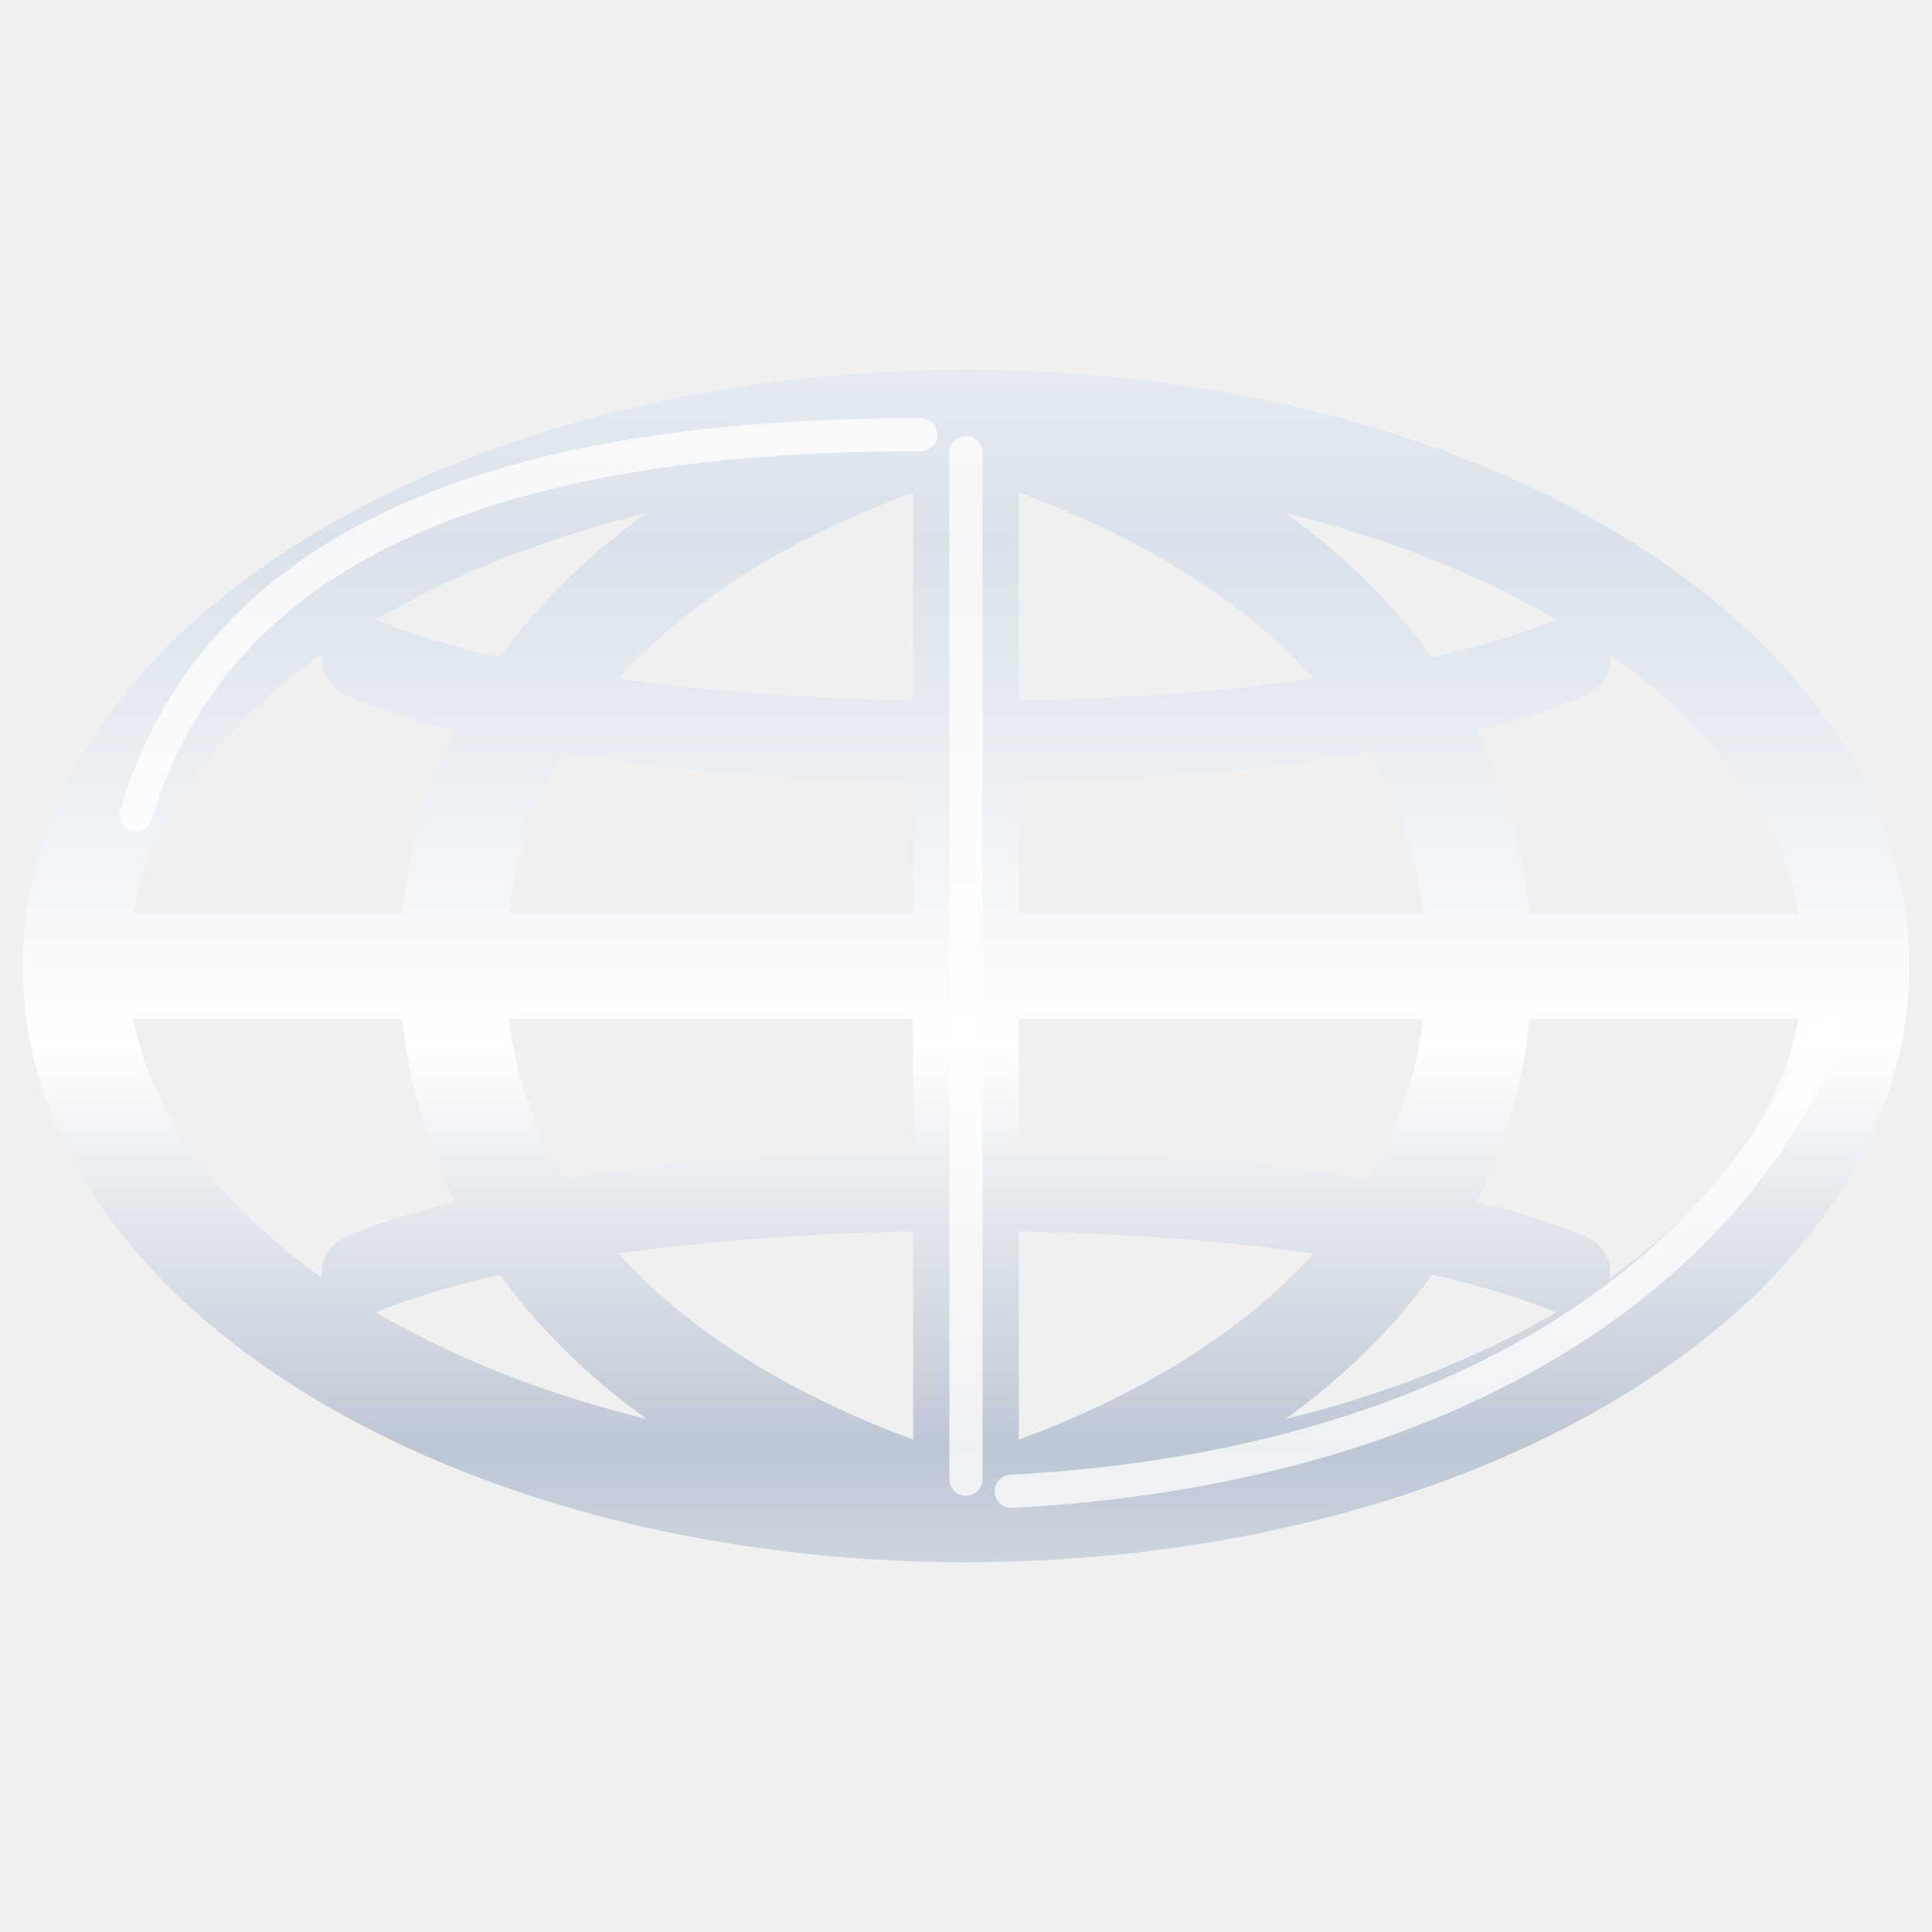
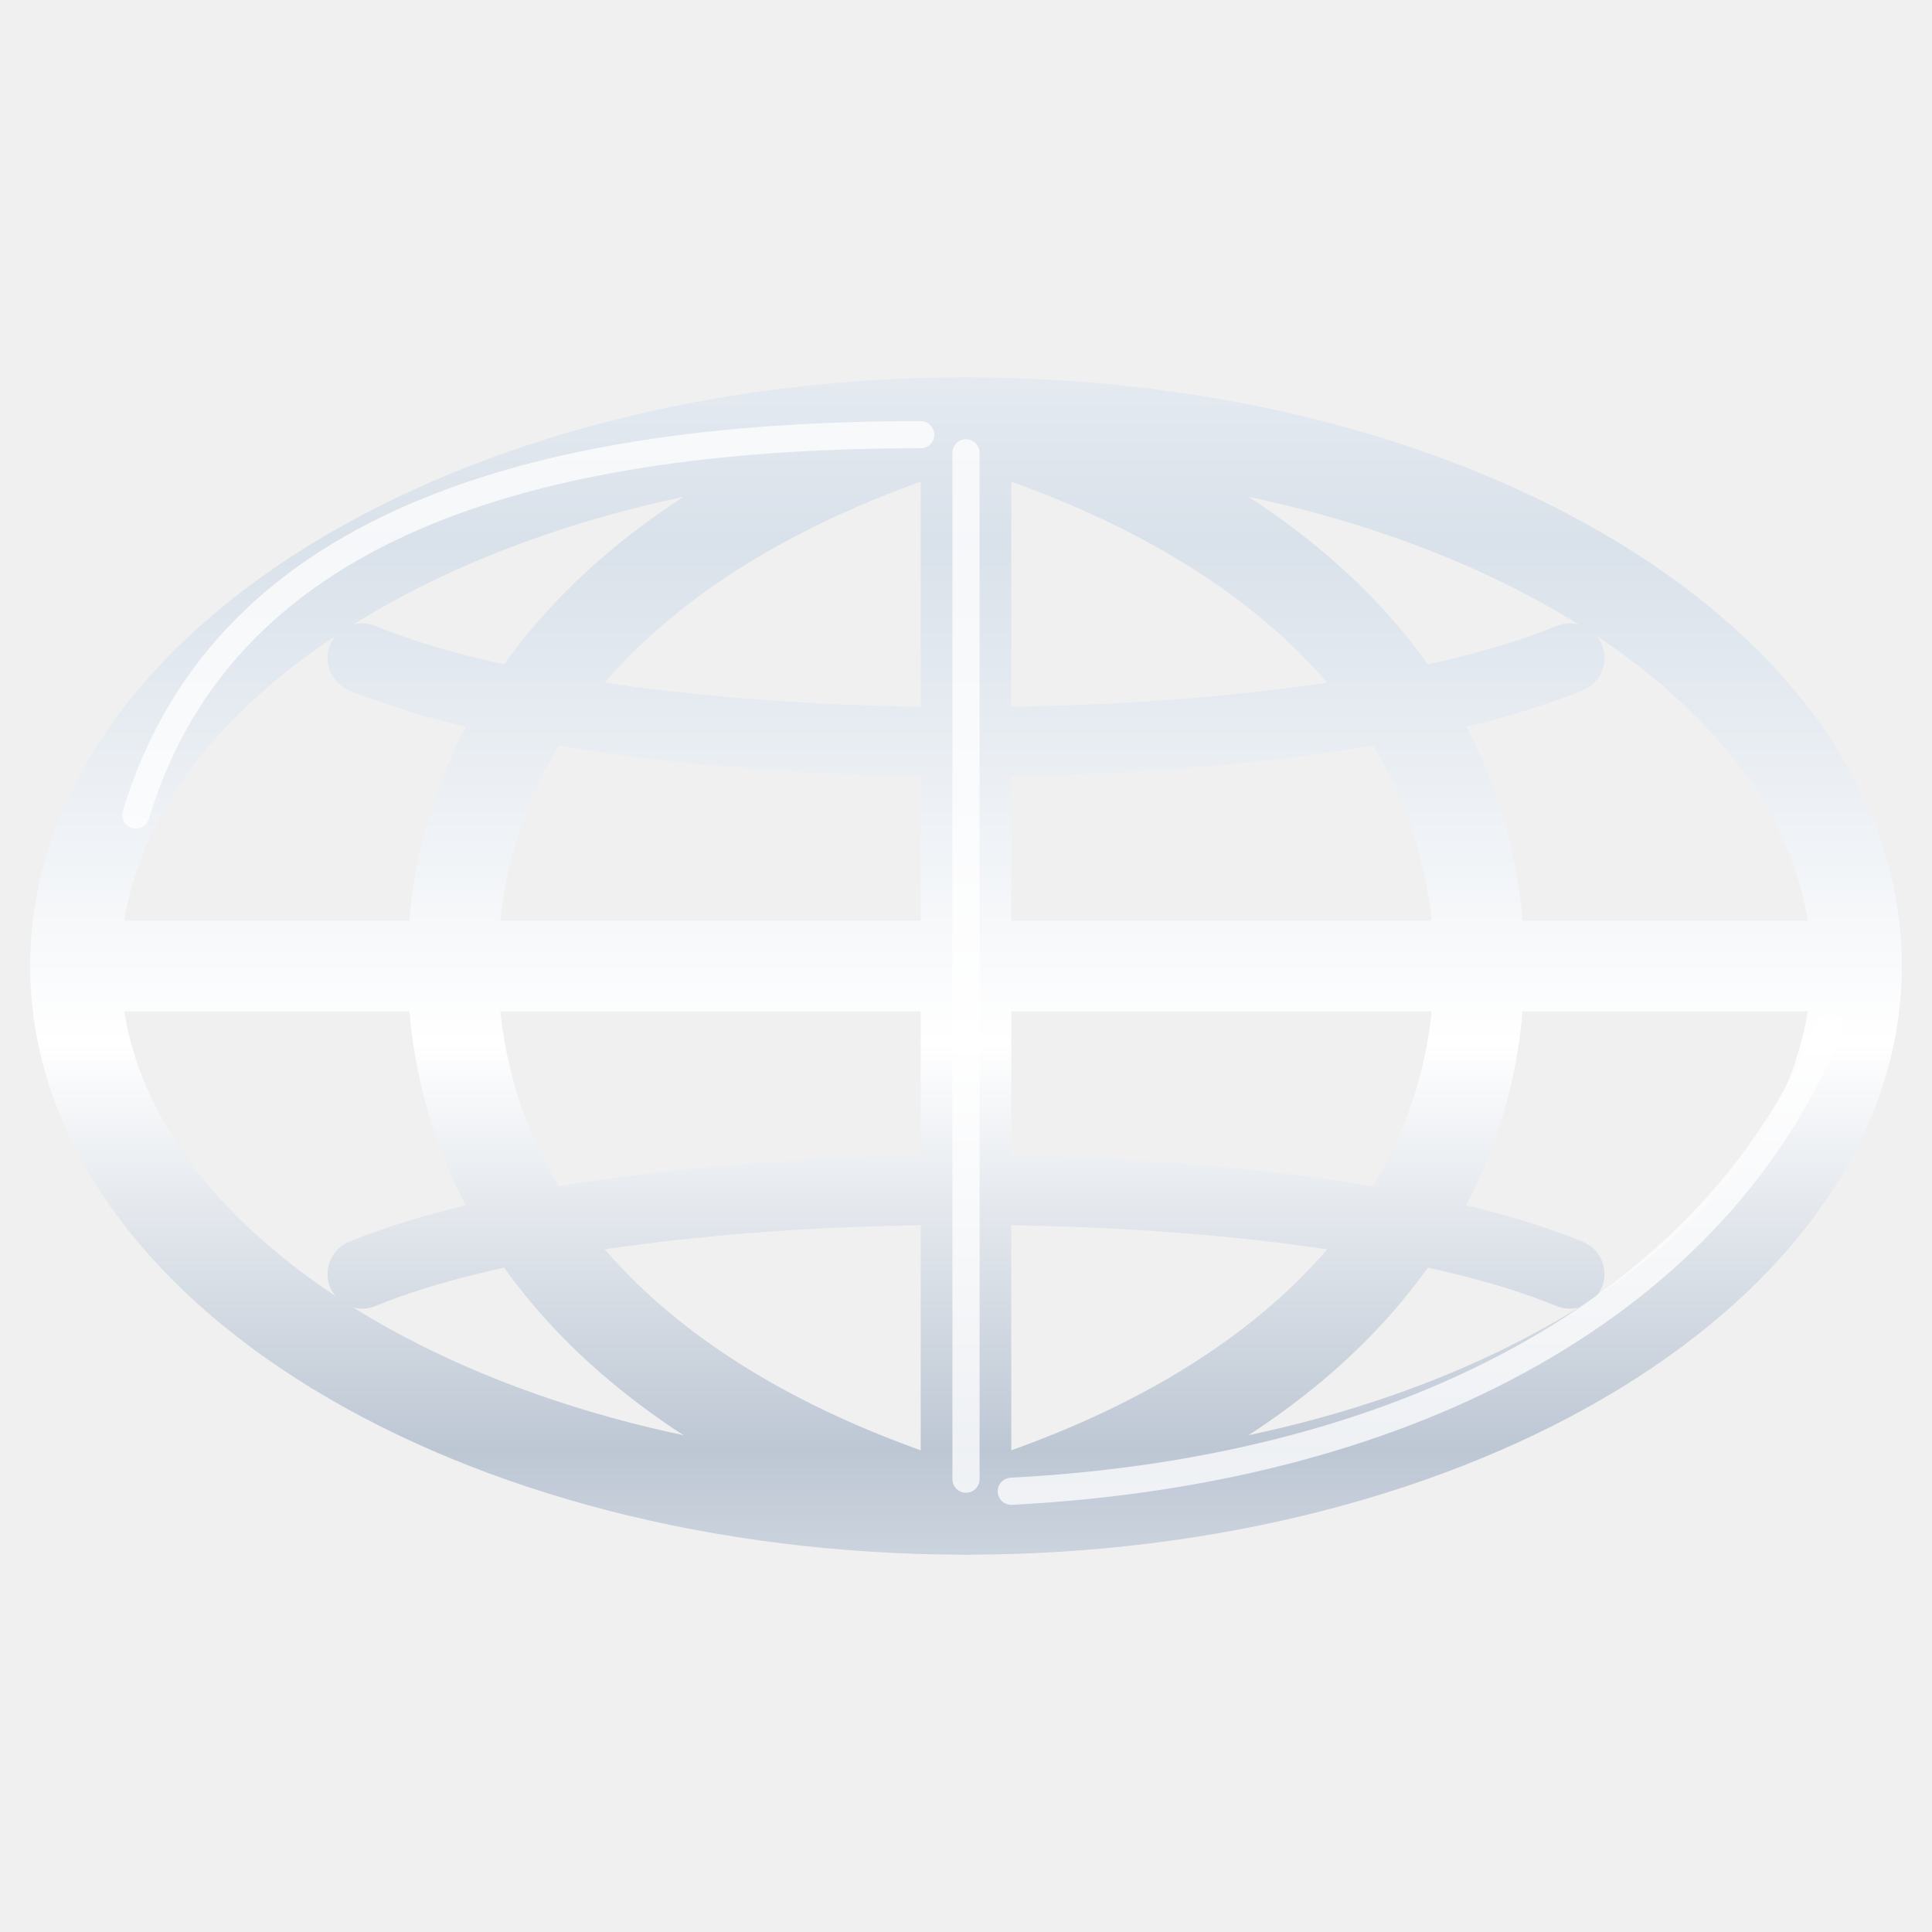
<svg xmlns="http://www.w3.org/2000/svg" viewBox="0 0 64 64" fill="none" aria-label="KULTURA globe">
  <defs>
    <linearGradient id="silver" x1="0" y1="0" x2="0" y2="64" gradientUnits="userSpaceOnUse">
      <stop stop-color="#FFFFFF" />
      <stop offset=".28" stop-color="#D9E1EA" />
      <stop offset=".54" stop-color="#FFFFFF" />
      <stop offset=".75" stop-color="#BDC7D4" />
      <stop offset="1" stop-color="#FFFFFF" />
    </linearGradient>
  </defs>
-   <g stroke="url(#silver)" stroke-width="3.5" stroke-linecap="round" stroke-linejoin="round">
+   <g stroke="url(#silver)" stroke-width="3.0" stroke-linecap="round" stroke-linejoin="round">
    <ellipse cx="32" cy="32" rx="29.5" ry="18" />
    <path d="M32 14v36" />
    <path d="M3 32h58" />
    <path d="M30.7 14.3C20.3 17.8 15 24.3 15 32s5.3 14.2 15.7 17.7" />
    <path d="M33.3 14.3C43.7 17.8 49 24.3 49 32s-5.3 14.2-15.7 17.7" />
-     <path d="M12 21.8C21 25.5 43 25.5 52 21.8" stroke-width="2.7" />
-     <path d="M12 42.2C21 38.5 43 38.5 52 42.2" stroke-width="2.7" />
+     <path d="M12 21.8C21 25.5 43 25.5 52 21.8" stroke-width="2.3" />
+     <path d="M12 42.2C21 38.5 43 38.5 52 42.2" stroke-width="2.3" />
  </g>
-   <g stroke="#FFFFFF" stroke-width="1.1" stroke-linecap="round" opacity=".75">
+   <g stroke="#FFFFFF" stroke-width="0.9" stroke-linecap="round" opacity=".75">
    <path d="M4.5 27c3-10 14-12.6 26-12.6" />
    <path d="M33.5 49.4C47 48.7 57 43 60.6 34" />
    <path d="M32 15v34" />
  </g>
</svg>
